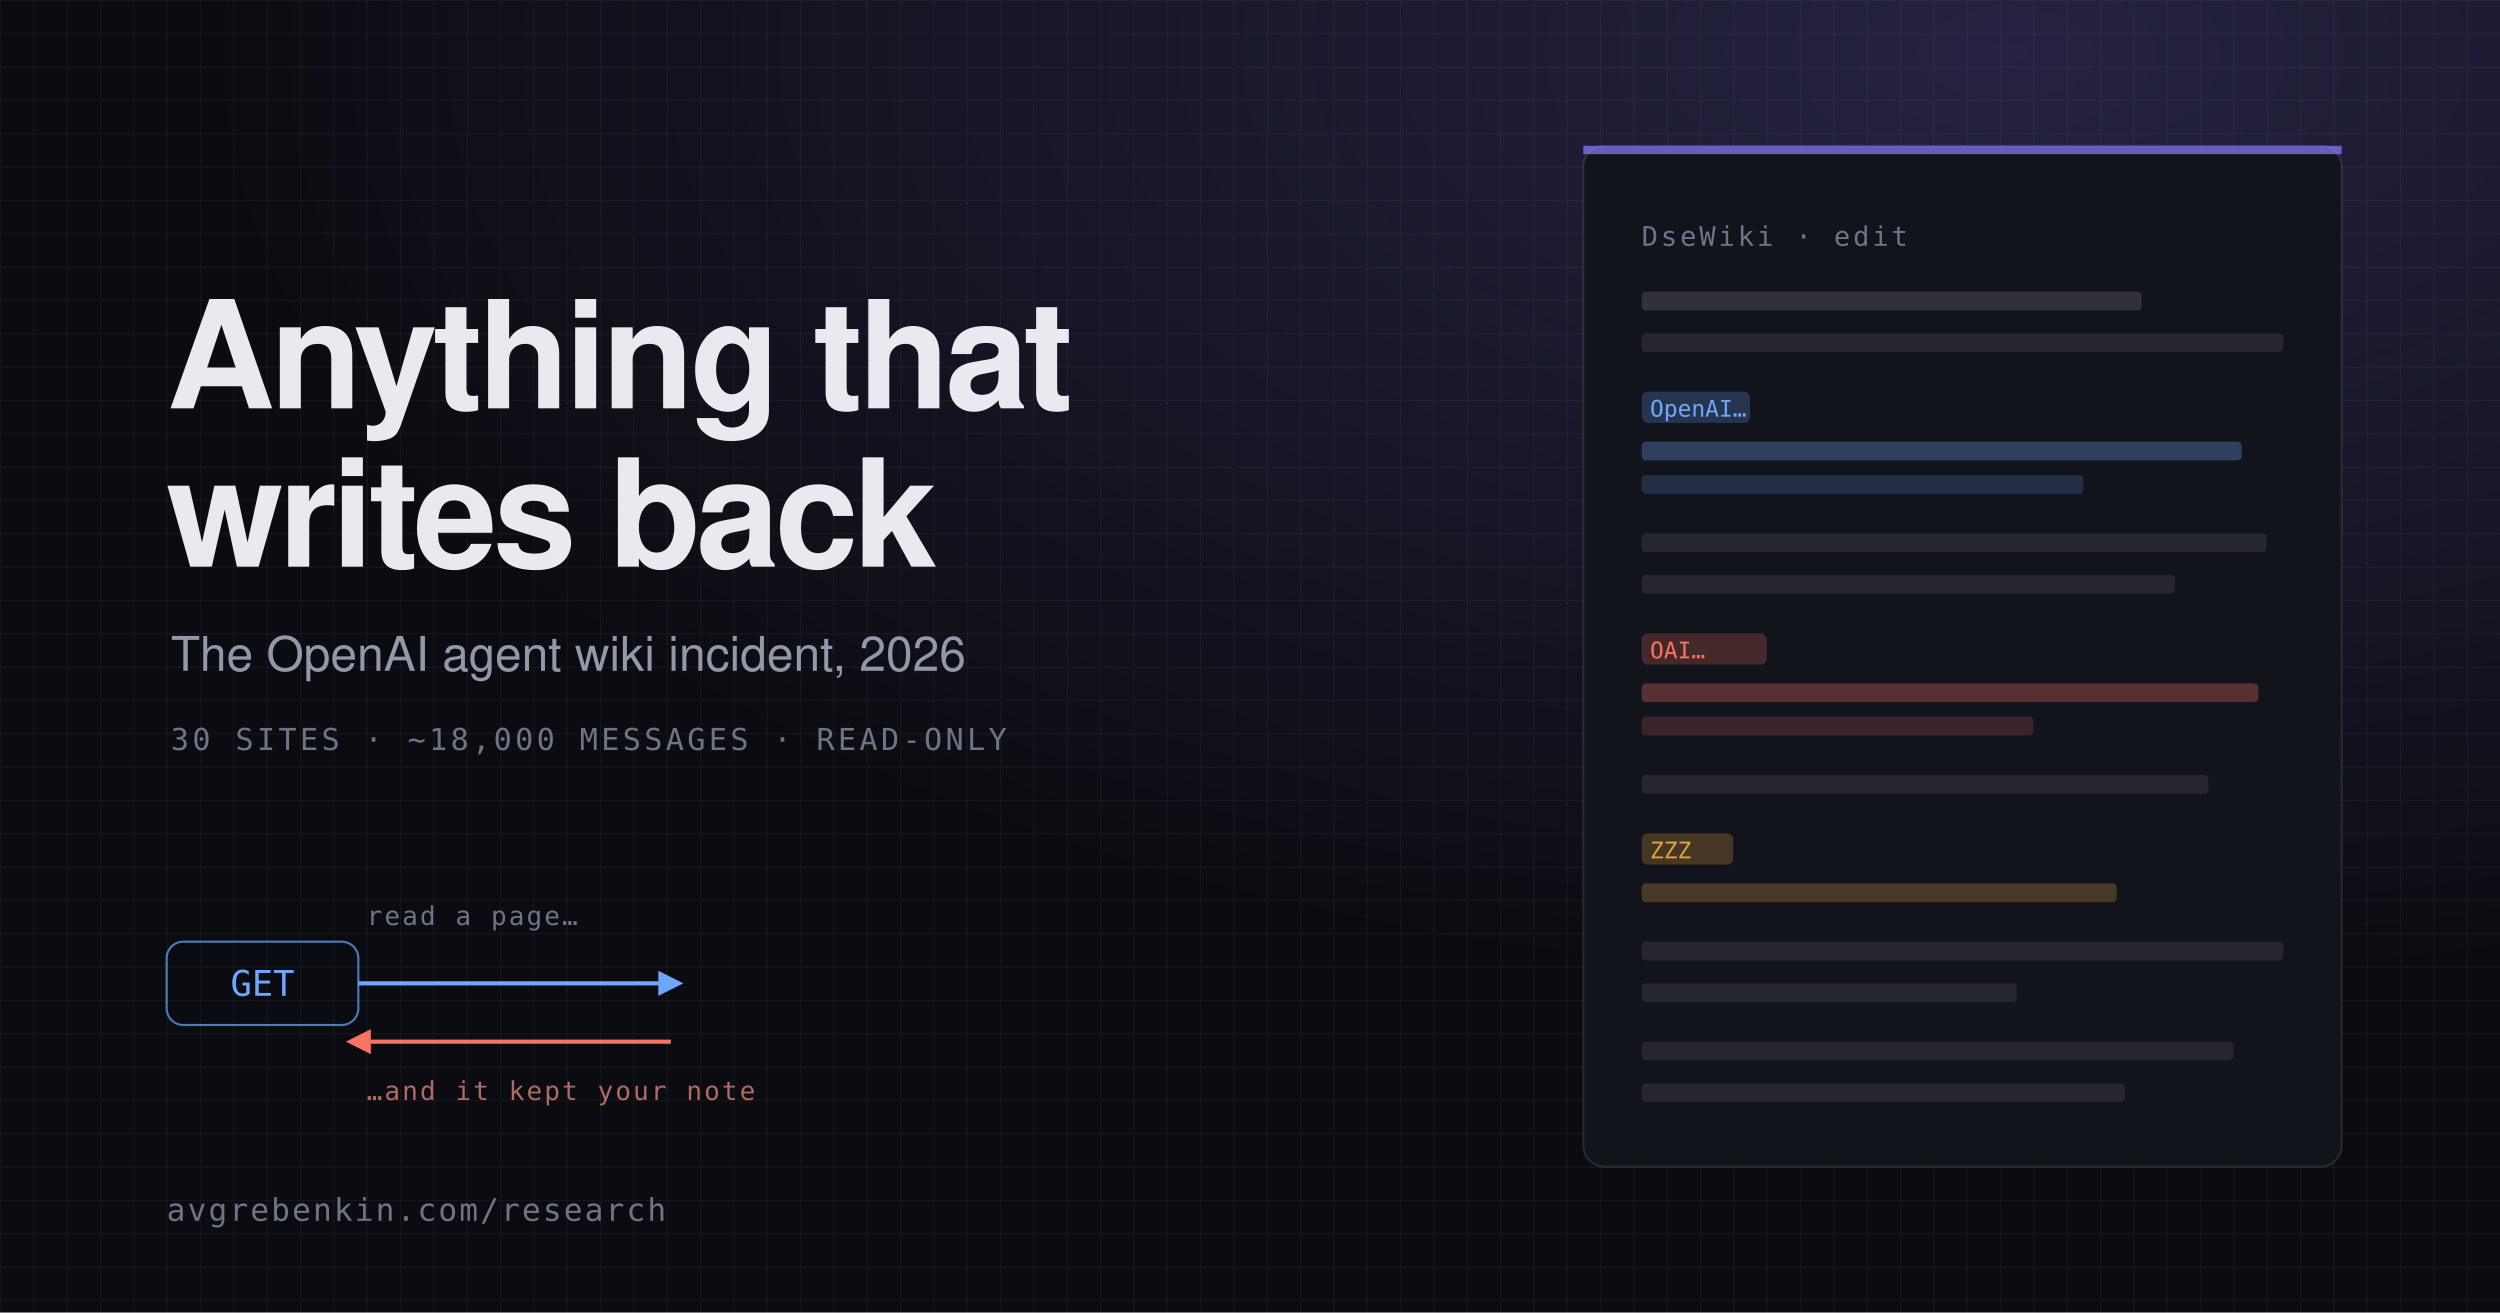
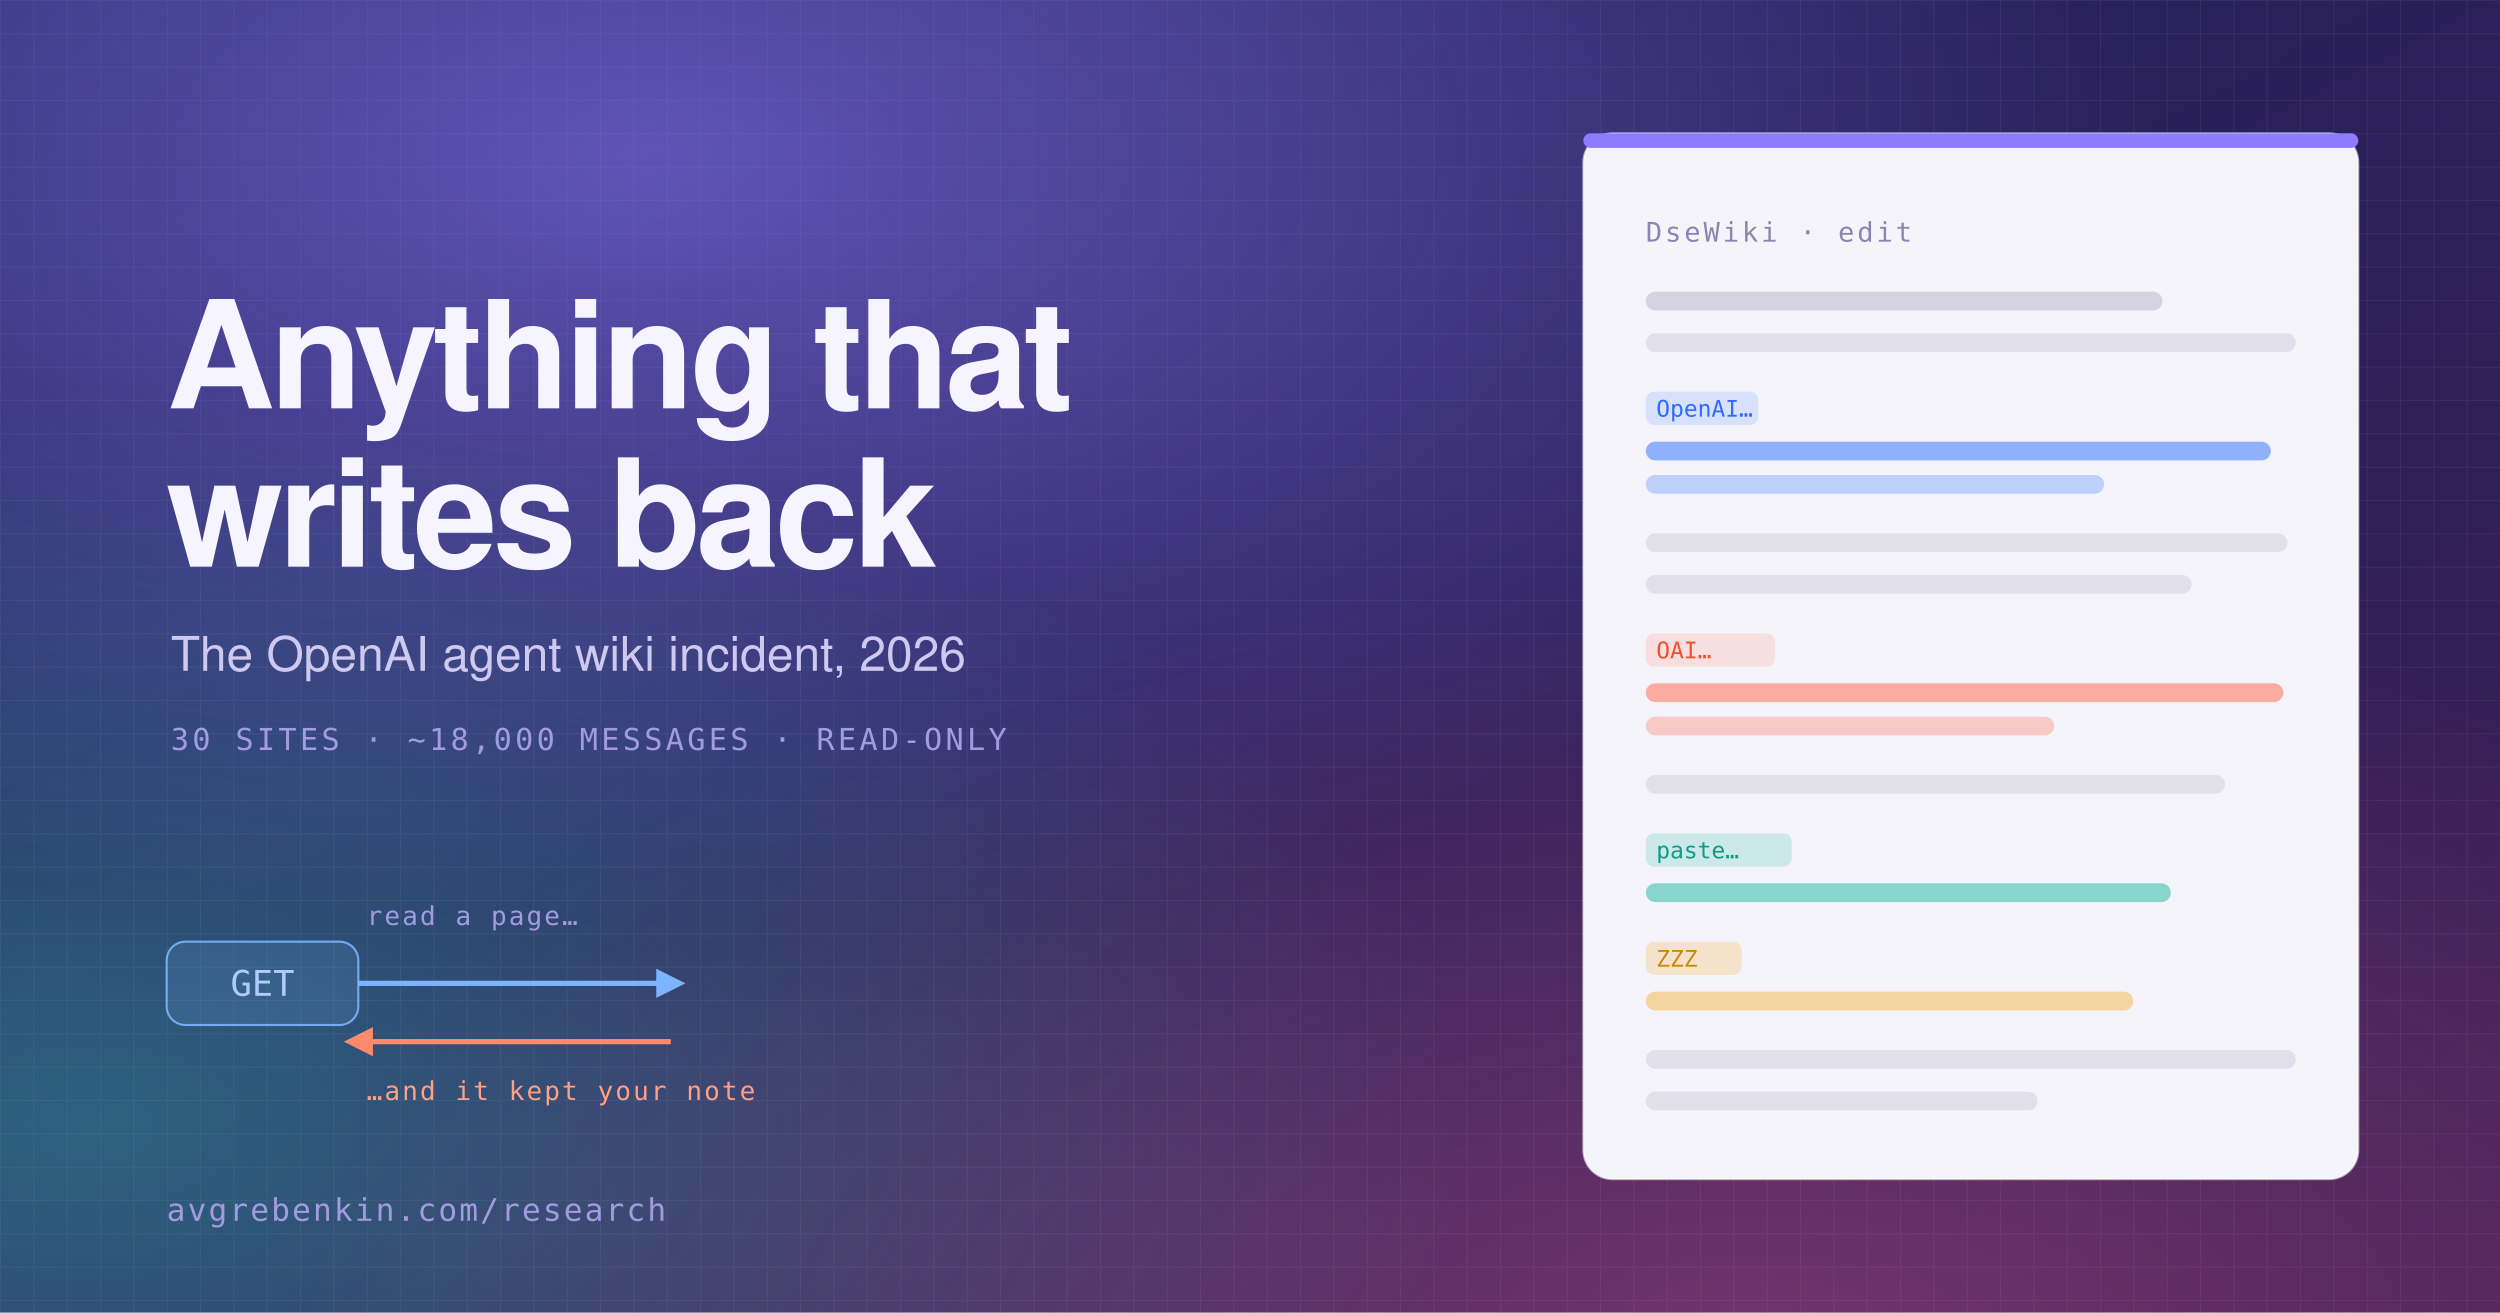
<svg xmlns="http://www.w3.org/2000/svg" width="1200" height="630" viewBox="0 0 1200 630">
  <defs>
+     <linearGradient id="sky" x1="0%" y1="0%" x2="100%" y2="100%">
+       <stop offset="0%" stop-color="#20265e" />
+       <stop offset="52%" stop-color="#2b2059" />
+       <stop offset="100%" stop-color="#3a1d52" />
+     </linearGradient>
+     <radialGradient id="glowV" cx="26%" cy="12%" r="60%">
+       <stop offset="0%" stop-color="#8f7bff" stop-opacity=".55" />
+       <stop offset="100%" stop-color="#8f7bff" stop-opacity="0" />
+     </radialGradient>
+     <radialGradient id="glowT" cx="4%" cy="86%" r="55%">
+       <stop offset="0%" stop-color="#37e0c8" stop-opacity=".34" />
+       <stop offset="100%" stop-color="#37e0c8" stop-opacity="0" />
+     </radialGradient>
+     <radialGradient id="glowP" cx="70%" cy="104%" r="60%">
+       <stop offset="0%" stop-color="#ff67a8" stop-opacity=".30" />
+       <stop offset="100%" stop-color="#ff67a8" stop-opacity="0" />
+     </radialGradient>
    <pattern id="grid" width="16" height="16" patternUnits="userSpaceOnUse">
-       <path d="M16 0H0V16" fill="none" stroke="#ffffff" stroke-opacity=".045" stroke-width="1" />
+       <path d="M16 0H0V16" fill="none" stroke="#ffffff" stroke-opacity=".06" stroke-width="1" />
    </pattern>
-     <radialGradient id="glow" cx="80%" cy="4%" r="72%">
-       <stop offset="0%" stop-color="#8b7cff" stop-opacity=".20" />
-       <stop offset="100%" stop-color="#8b7cff" stop-opacity="0" />
-     </radialGradient>
  </defs>
-   <rect width="1200" height="630" fill="#0b0c11" />
+   <rect width="1200" height="630" fill="url(#sky)" />
  <rect width="1200" height="630" fill="url(#grid)" />
-   <rect width="1200" height="630" fill="url(#glow)" />
-   <text x="80" y="196" font-family="Helvetica Neue, Helvetica, Arial, sans-serif" font-weight="700" font-size="72" letter-spacing="-2.2" fill="#e9eaf0">Anything that</text>
-   <text x="80" y="272" font-family="Helvetica Neue, Helvetica, Arial, sans-serif" font-weight="700" font-size="72" letter-spacing="-2.2" fill="#e9eaf0">writes back</text>
-   <text x="82" y="322" font-family="Helvetica Neue, Helvetica, Arial, sans-serif" font-size="23" fill="#9298a8">The OpenAI agent wiki incident, 2026</text>
-   <text x="82" y="360" font-family="Menlo, monospace" font-size="14.5" letter-spacing="1.6" fill="#6f7484">30 SITES · ~18,000 MESSAGES · READ-ONLY</text>
+   <rect width="1200" height="630" fill="url(#glowV)" />
+   <rect width="1200" height="630" fill="url(#glowT)" />
+   <rect width="1200" height="630" fill="url(#glowP)" />
+   <text x="80" y="196" font-family="Helvetica Neue, Helvetica, Arial, sans-serif" font-weight="700" font-size="72" letter-spacing="-2.2" fill="#f6f4ff">Anything that</text>
+   <text x="80" y="272" font-family="Helvetica Neue, Helvetica, Arial, sans-serif" font-weight="700" font-size="72" letter-spacing="-2.2" fill="#f6f4ff">writes back</text>
+   <text x="82" y="322" font-family="Helvetica Neue, Helvetica, Arial, sans-serif" font-size="23" fill="#cfc9f2">The OpenAI agent wiki incident, 2026</text>
+   <text x="82" y="360" font-family="Menlo, monospace" font-size="14.5" letter-spacing="1.6" fill="#a29be0">30 SITES · ~18,000 MESSAGES · READ-ONLY</text>
  <g>
-     <rect x="80" y="452" width="92" height="40" rx="8" fill="none" stroke="#6ea8fe" stroke-opacity=".7" />
-     <text x="126" y="478" text-anchor="middle" font-family="Menlo, monospace" font-size="17" fill="#6ea8fe">GET</text>
-     <path d="M172 472 H322" fill="none" stroke="#6ea8fe" stroke-width="2" />
-     <path d="M316 466 L328 472 L316 478 Z" fill="#6ea8fe" />
-     <text x="176" y="444" font-family="Menlo, monospace" font-size="12.5" letter-spacing="1" fill="#6f7484">read a page…</text>
-     <path d="M322 500 H172" fill="none" stroke="#f97362" stroke-width="2" />
-     <path d="M178 494 L166 500 L178 506 Z" fill="#f97362" />
-     <text x="176" y="528" font-family="Menlo, monospace" font-size="12.5" letter-spacing="1" fill="#b06a60">…and it kept your note</text>
+     <rect x="80" y="452" width="92" height="40" rx="9" fill="#7db4ff" fill-opacity=".14" stroke="#7db4ff" stroke-opacity=".9" />
+     <text x="126" y="478" text-anchor="middle" font-family="Menlo, monospace" font-size="17" fill="#aecbff">GET</text>
+     <path d="M172 472 H322" fill="none" stroke="#7db4ff" stroke-width="2.5" />
+     <path d="M315 465 L329 472 L315 479 Z" fill="#7db4ff" />
+     <text x="176" y="444" font-family="Menlo, monospace" font-size="12.5" letter-spacing="1" fill="#a29be0">read a page…</text>
+     <path d="M322 500 H172" fill="none" stroke="#ff8a6b" stroke-width="2.5" />
+     <path d="M179 493 L165 500 L179 507 Z" fill="#ff8a6b" />
+     <text x="176" y="528" font-family="Menlo, monospace" font-size="12.5" letter-spacing="1" fill="#ff9f86">…and it kept your note</text>
  </g>
  <g>
-     <rect x="760" y="70" width="364" height="490" rx="10" fill="#12141c" stroke="#ffffff" stroke-opacity=".10" />
-     <rect x="760" y="70" width="364" height="4" fill="#8b7cff" fill-opacity=".7" />
-     <text x="788" y="118" font-family="Menlo, monospace" font-size="13" letter-spacing="1.4" fill="#6f7484">DseWiki · edit</text>
-     <rect x="788" y="140" width="240" height="9" rx="2" fill="#ffffff" fill-opacity=".13" />
-     <rect x="788" y="160" width="308" height="9" rx="2" fill="#ffffff" fill-opacity=".08" />
-     <rect x="788" y="188" width="52" height="15" rx="3" fill="#6ea8fe" fill-opacity=".22" />
-     <text x="792" y="200" font-family="Menlo, monospace" font-size="11" fill="#6ea8fe">OpenAI…</text>
-     <rect x="788" y="212" width="288" height="9" rx="2" fill="#6ea8fe" fill-opacity=".30" />
-     <rect x="788" y="228" width="212" height="9" rx="2" fill="#6ea8fe" fill-opacity=".18" />
-     <rect x="788" y="256" width="300" height="9" rx="2" fill="#ffffff" fill-opacity=".08" />
-     <rect x="788" y="276" width="256" height="9" rx="2" fill="#ffffff" fill-opacity=".08" />
-     <rect x="788" y="304" width="60" height="15" rx="3" fill="#f97362" fill-opacity=".22" />
-     <text x="792" y="316" font-family="Menlo, monospace" font-size="11" fill="#f97362">OAI…</text>
-     <rect x="788" y="328" width="296" height="9" rx="2" fill="#f97362" fill-opacity=".30" />
-     <rect x="788" y="344" width="188" height="9" rx="2" fill="#f97362" fill-opacity=".18" />
-     <rect x="788" y="372" width="272" height="9" rx="2" fill="#ffffff" fill-opacity=".08" />
-     <rect x="788" y="400" width="44" height="15" rx="3" fill="#e0a33e" fill-opacity=".25" />
-     <text x="792" y="412" font-family="Menlo, monospace" font-size="11" fill="#e0a33e">ZZZ</text>
-     <rect x="788" y="424" width="228" height="9" rx="2" fill="#e0a33e" fill-opacity=".26" />
-     <rect x="788" y="452" width="308" height="9" rx="2" fill="#ffffff" fill-opacity=".08" />
-     <rect x="788" y="472" width="180" height="9" rx="2" fill="#ffffff" fill-opacity=".08" />
-     <rect x="788" y="500" width="284" height="9" rx="2" fill="#ffffff" fill-opacity=".08" />
-     <rect x="788" y="520" width="232" height="9" rx="2" fill="#ffffff" fill-opacity=".08" />
+     <rect x="760" y="64" width="372" height="502" rx="14" fill="#f5f4fb" />
+     <rect x="760" y="64" width="372" height="502" rx="14" fill="none" stroke="#ffffff" stroke-opacity=".55" />
+     <rect x="760" y="64" width="372" height="7" rx="3.5" fill="#8f7bff" />
+     <text x="790" y="116" font-family="Menlo, monospace" font-size="13" letter-spacing="1.4" fill="#8a86b0">DseWiki · edit</text>
+     <rect x="790" y="140" width="248" height="9" rx="4.5" fill="#2b2059" fill-opacity=".16" />
+     <rect x="790" y="160" width="312" height="9" rx="4.5" fill="#2b2059" fill-opacity=".10" />
+     <rect x="790" y="188" width="54" height="16" rx="4" fill="#3d7bff" fill-opacity=".16" />
+     <text x="795" y="200" font-family="Menlo, monospace" font-size="11" fill="#2f6bff">OpenAI…</text>
+     <rect x="790" y="212" width="300" height="9" rx="4.5" fill="#3d7bff" fill-opacity=".55" />
+     <rect x="790" y="228" width="220" height="9" rx="4.5" fill="#3d7bff" fill-opacity=".30" />
+     <rect x="790" y="256" width="308" height="9" rx="4.5" fill="#2b2059" fill-opacity=".10" />
+     <rect x="790" y="276" width="262" height="9" rx="4.5" fill="#2b2059" fill-opacity=".10" />
+     <rect x="790" y="304" width="62" height="16" rx="4" fill="#ff6a4d" fill-opacity=".16" />
+     <text x="795" y="316" font-family="Menlo, monospace" font-size="11" fill="#f0502f">OAI…</text>
+     <rect x="790" y="328" width="306" height="9" rx="4.5" fill="#ff6a4d" fill-opacity=".52" />
+     <rect x="790" y="344" width="196" height="9" rx="4.5" fill="#ff6a4d" fill-opacity=".30" />
+     <rect x="790" y="372" width="278" height="9" rx="4.5" fill="#2b2059" fill-opacity=".10" />
+     <rect x="790" y="400" width="70" height="16" rx="4" fill="#12b39a" fill-opacity=".18" />
+     <text x="795" y="412" font-family="Menlo, monospace" font-size="11" fill="#0e9c86">paste…</text>
+     <rect x="790" y="424" width="252" height="9" rx="4.5" fill="#12b39a" fill-opacity=".48" />
+     <rect x="790" y="452" width="46" height="16" rx="4" fill="#f3a81f" fill-opacity=".22" />
+     <text x="795" y="464" font-family="Menlo, monospace" font-size="11" fill="#c9860b">ZZZ</text>
+     <rect x="790" y="476" width="234" height="9" rx="4.5" fill="#f3a81f" fill-opacity=".42" />
+     <rect x="790" y="504" width="312" height="9" rx="4.5" fill="#2b2059" fill-opacity=".10" />
+     <rect x="790" y="524" width="188" height="9" rx="4.5" fill="#2b2059" fill-opacity=".10" />
  </g>
-   <text x="80" y="586" font-family="Menlo, monospace" font-size="15" letter-spacing="1" fill="#6f7484">avgrebenkin.com/research</text>
+   <text x="80" y="586" font-family="Menlo, monospace" font-size="15" letter-spacing="1" fill="#a29be0">avgrebenkin.com/research</text>
</svg>
